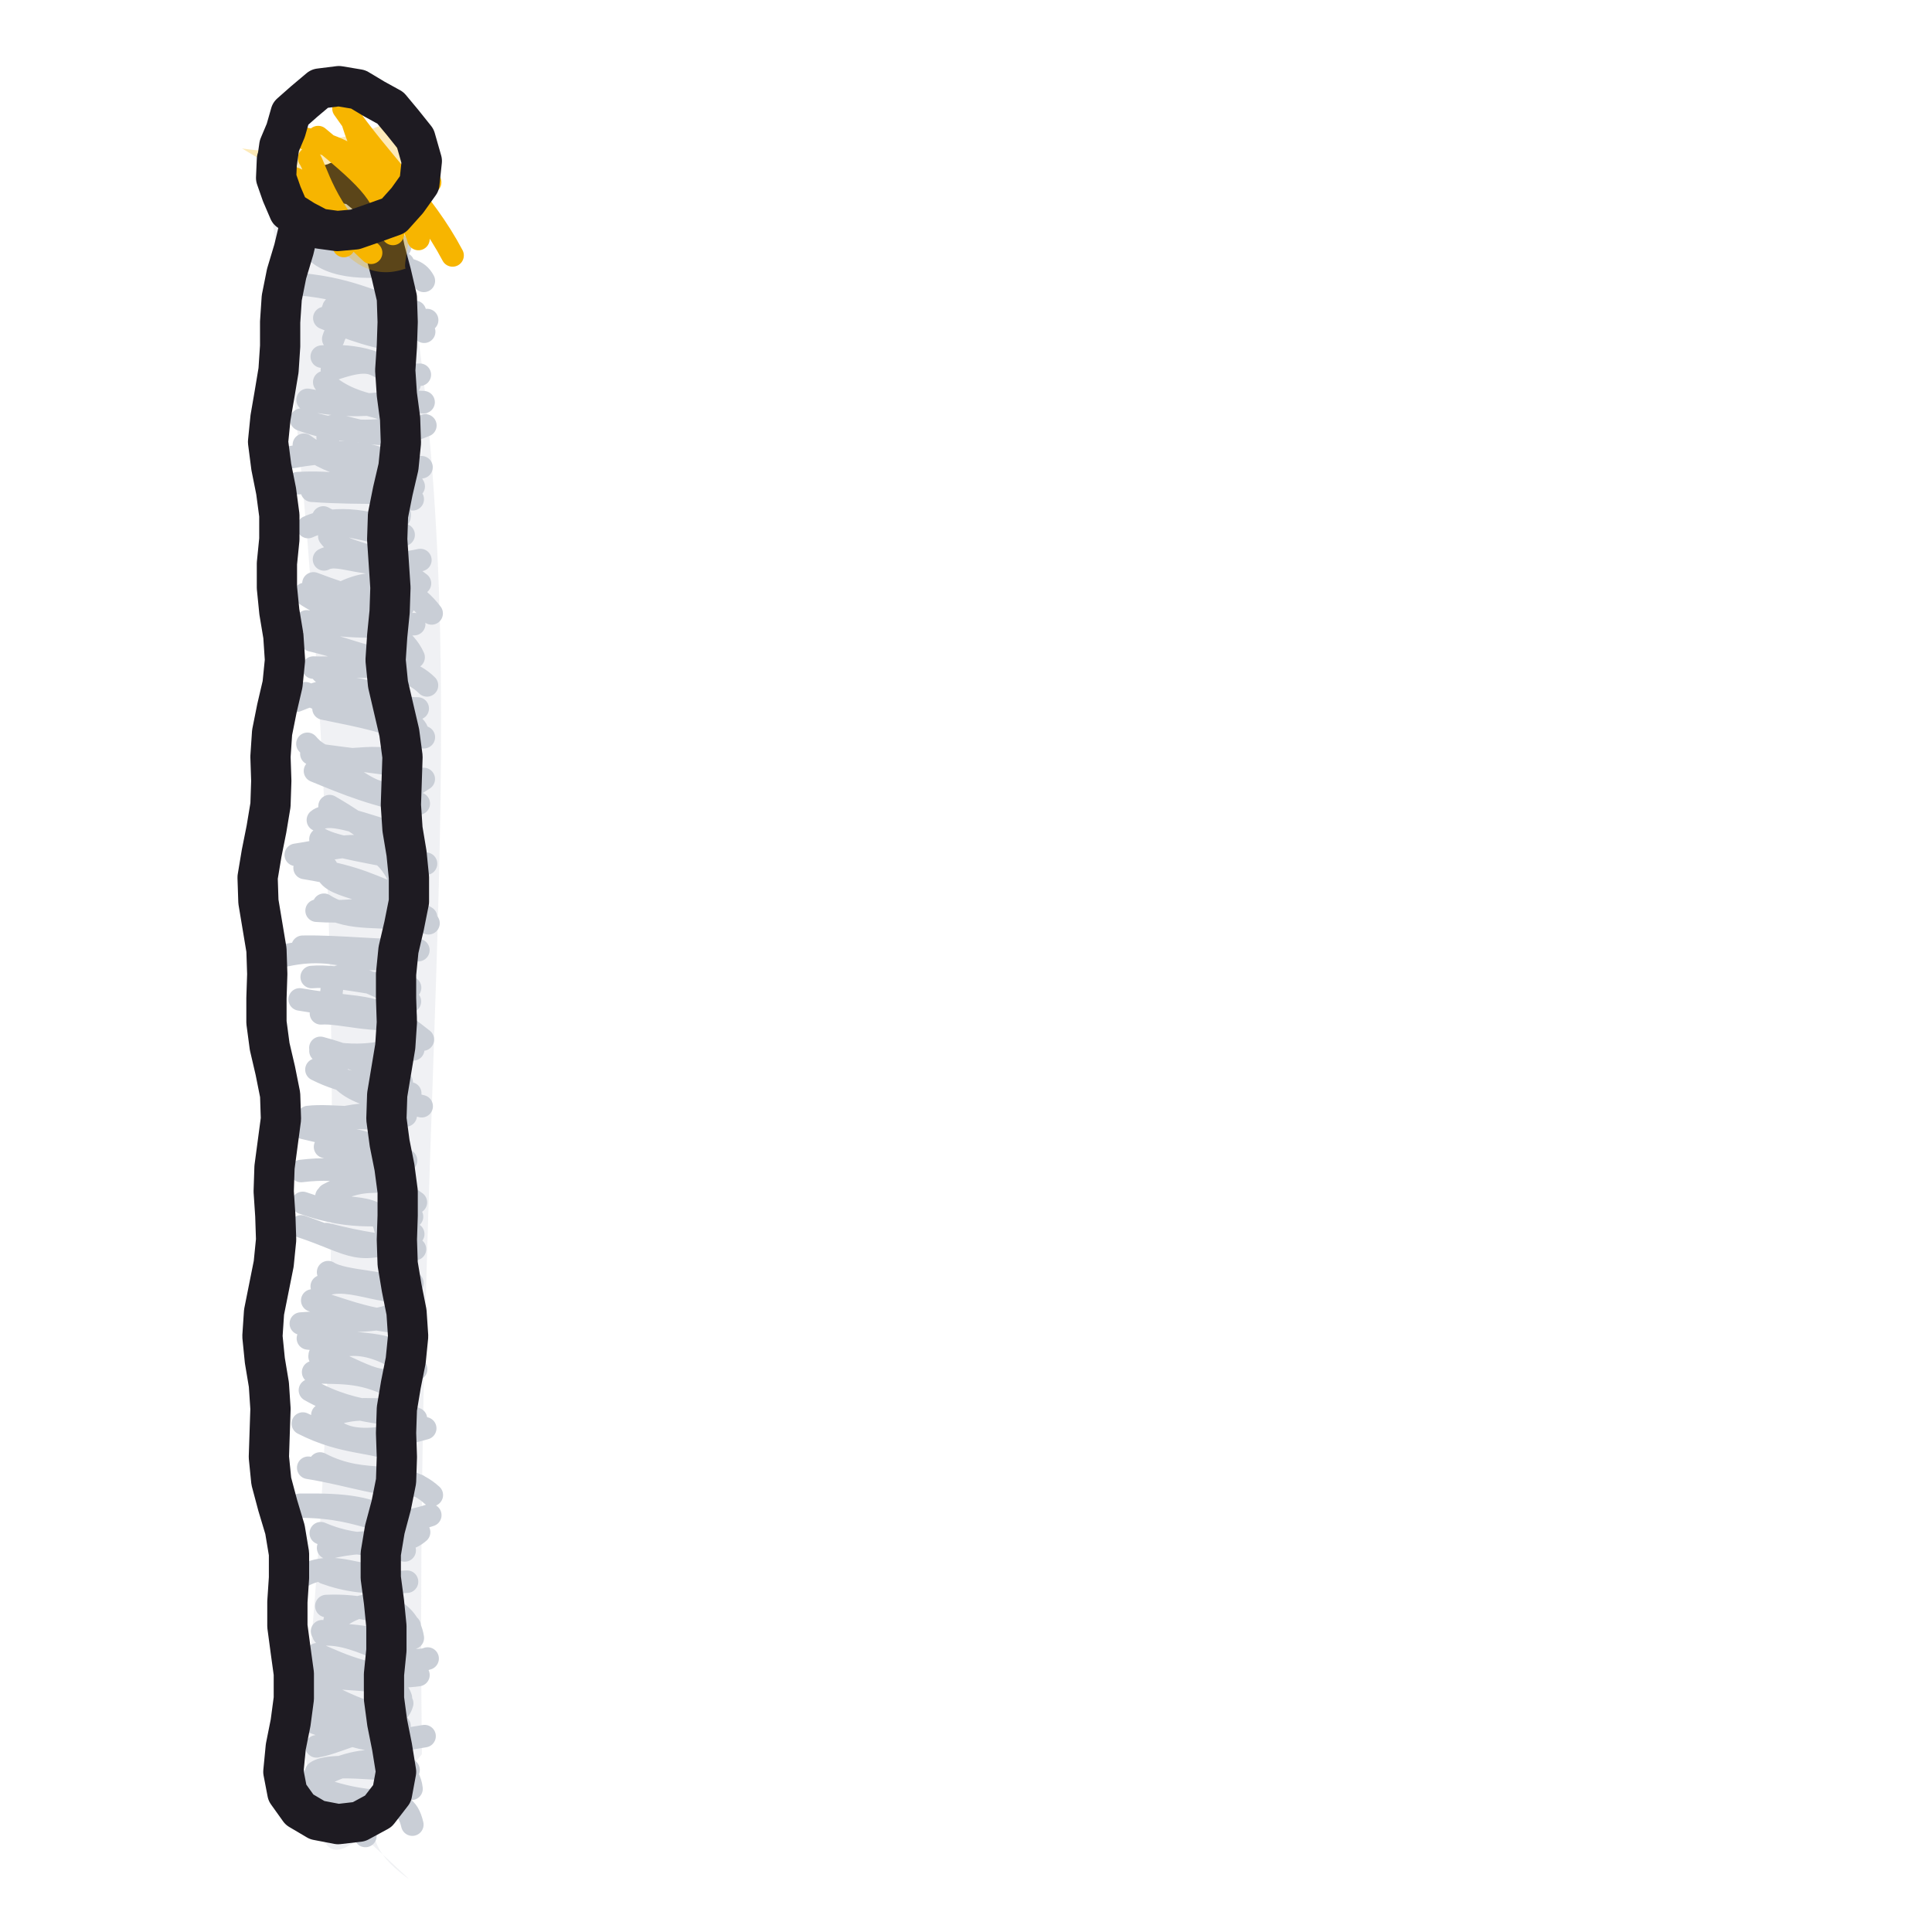
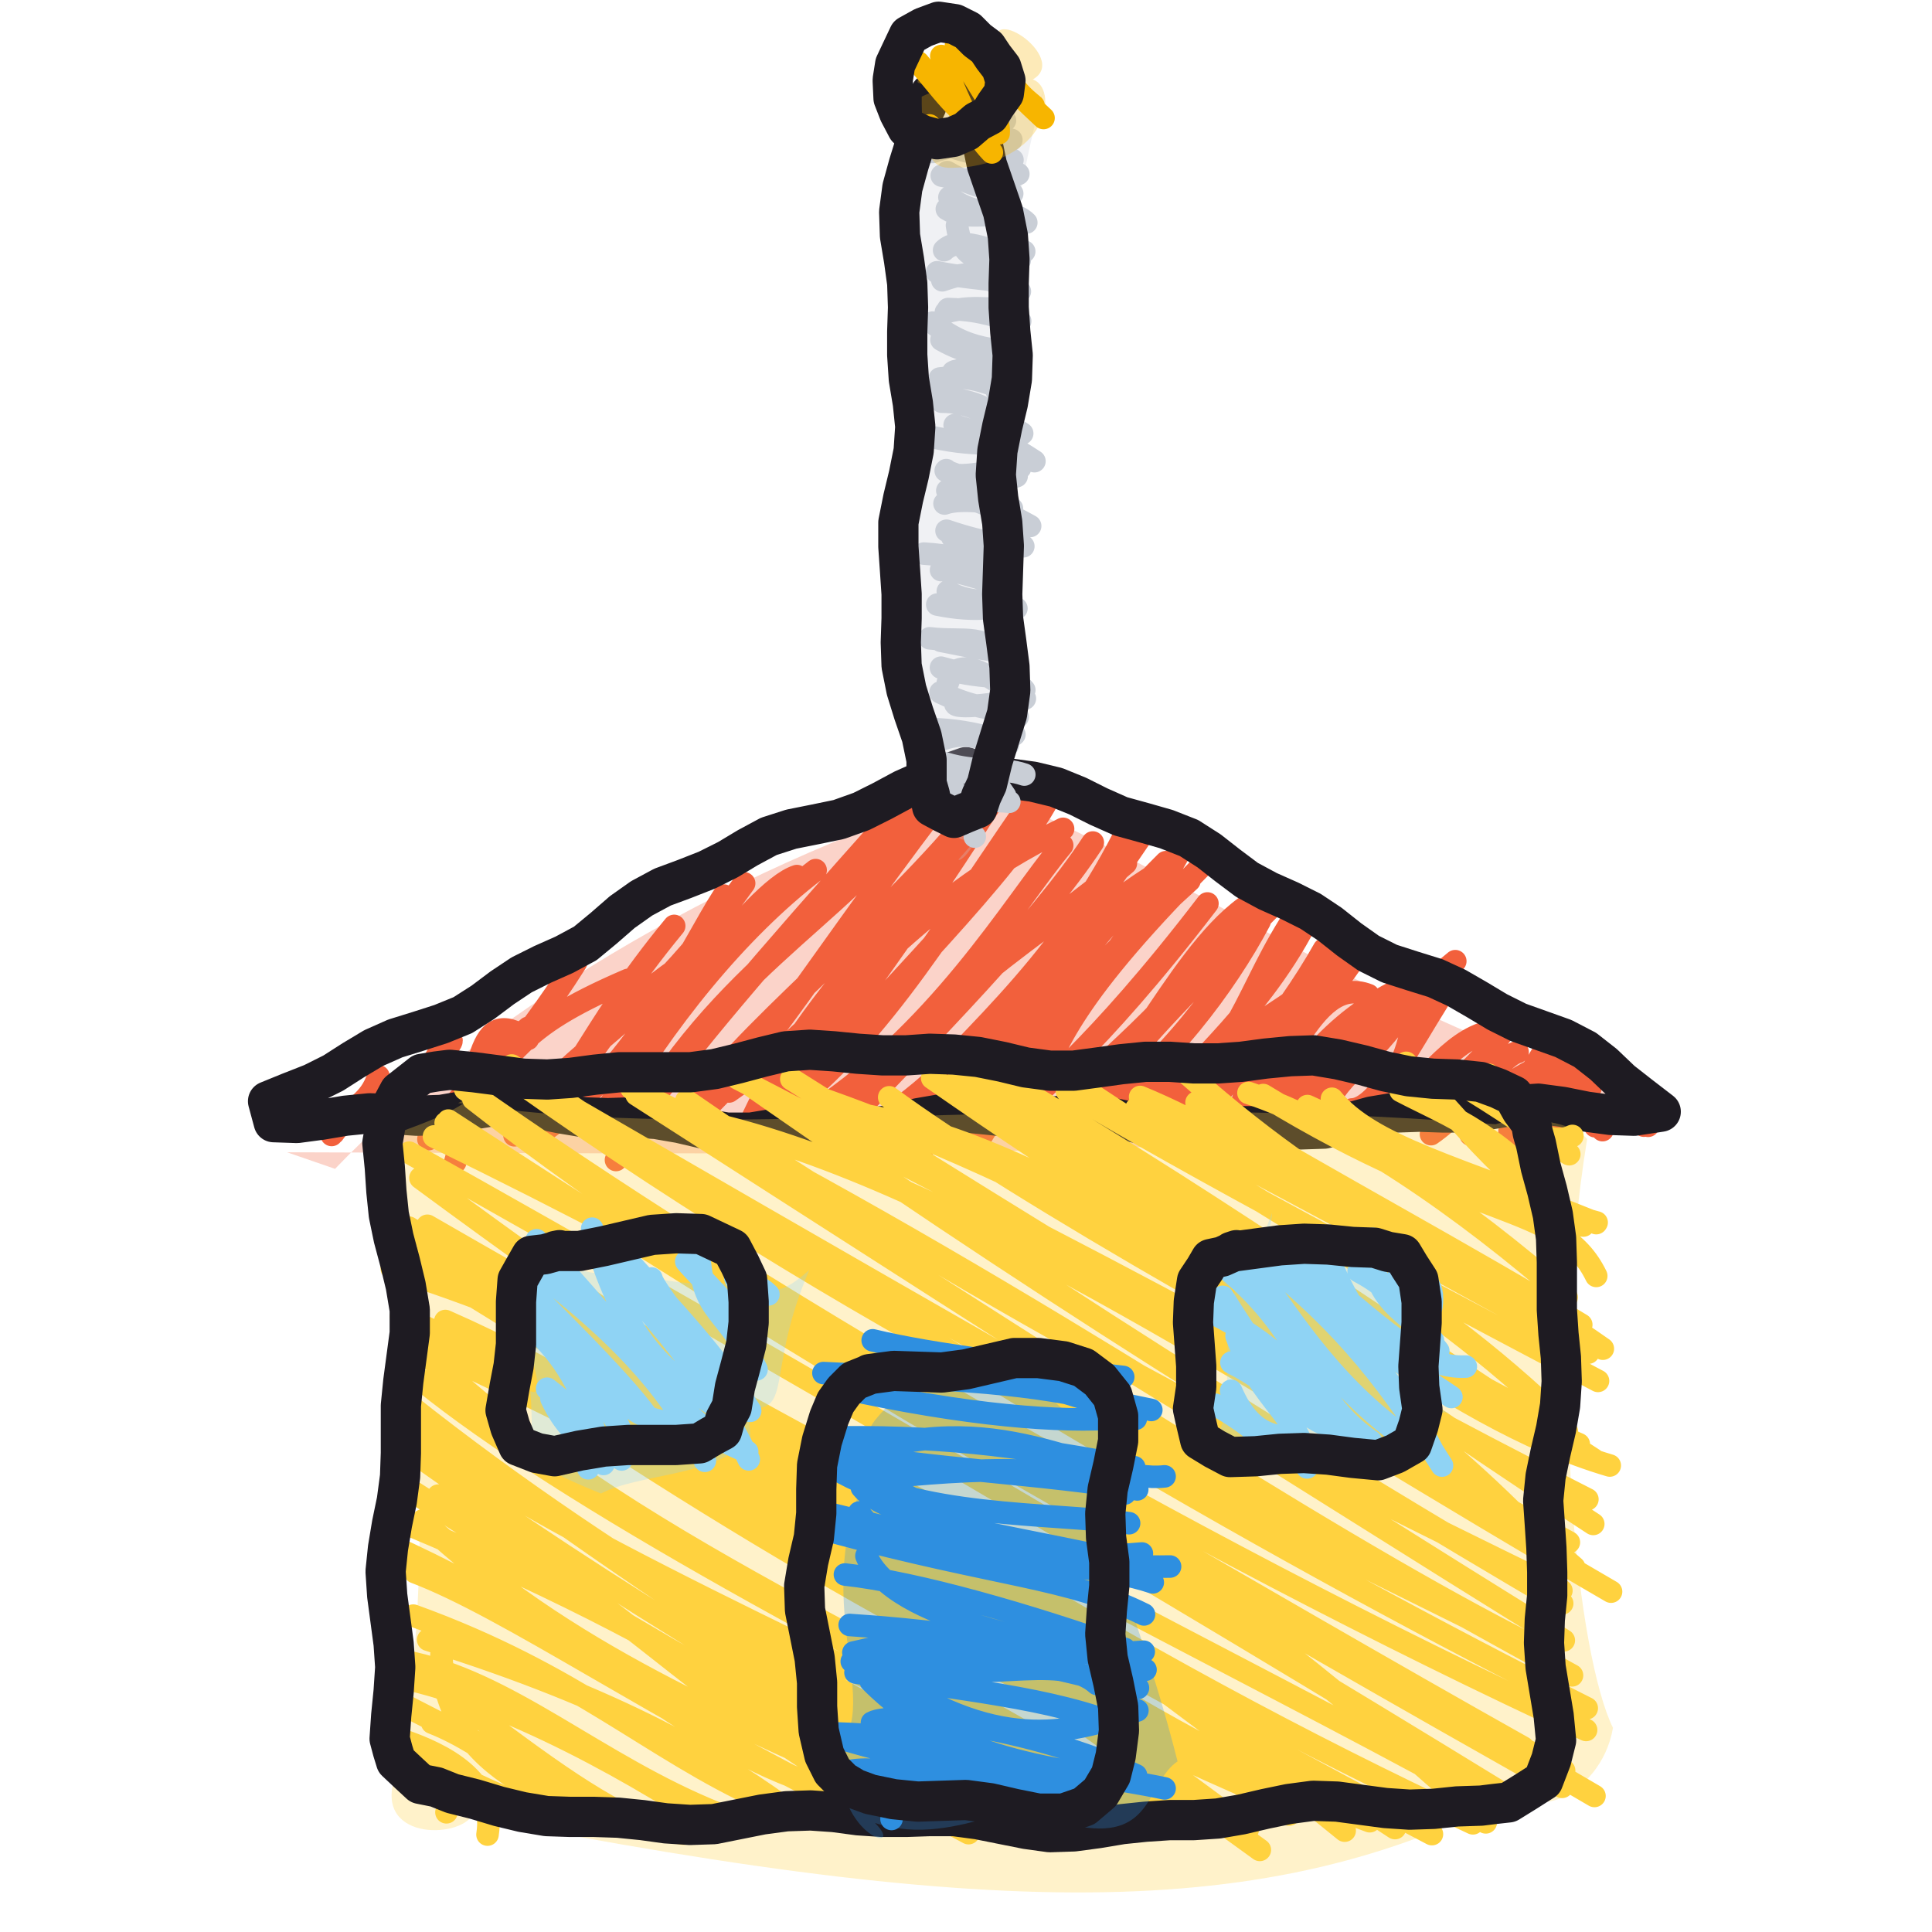
<svg xmlns="http://www.w3.org/2000/svg" viewBox="0 0 240 240" width="240" height="240">
  <g transform="translate(3 2)">
-     <path d="M42 22 C42 22, 42 22, 42 22 C39.44 23.21, 48.13 20.9, 46.78 26.21 C56.93 81.16, 48.35 126.77, 49.41 215.92 C44.6 221.61, 39.58 225.6, 47.85 231.46 C42 226, 42 226, 42 226 C35.39 231.96, 36.99 221.66, 34.42 214.81 C41.72 147.46, 37.43 72.47, 30.84 25.49 C41.33 20.52, 39.85 27.01, 44.89 26.84 C42 22, 42 22, 42 22" fill="#C9CED6" opacity="0.28" />
-     <path d="M42.39 226.07 C42.39 226.07, 42.39 226.07, 42.39 226.07 M42.39 226.07 C42.39 226.07, 42.39 226.07, 42.39 226.07 M48.22 224.66 C47.12 219.98, 43.84 223.63, 34.06 219.09 M46.75 221.61 C42.03 221.73, 39.6 221.32, 35.6 221.97 M48.12 220.21 C47.65 216.01, 41.35 215.44, 35.16 219.67 M47.75 217.86 C43.98 217.9, 38 216.91, 36.28 218.13 M47.32 213.99 C42.94 211.66, 39.68 214.38, 36.31 214.94 M49.74 213.67 C44.08 214.64, 43.4 214.68, 35.16 211.67 M46.62 212.39 C42.98 212.03, 38.14 210.39, 34.75 209.98 M46.96 209.59 C46.31 211.95, 43.34 211.65, 36.1 207.72 M46.8 208.92 C45.85 206.03, 41.55 207.03, 33.21 205.9 M48.98 206.08 C43.57 206.84, 39.35 204.77, 36.4 203.49 M50.12 204.03 C46.92 205.22, 41.97 200.76, 37.19 201.04 M46.2 202.75 C42.63 200.57, 38.05 201.46, 37.01 200.64 M48.28 201.47 C47.75 197.82, 43.05 195.58, 38.57 199.35 M47.89 199.99 C45.68 198.32, 41.59 197.31, 37.54 197.51 M45.16 192.6 C42.54 195.55, 38.73 190.61, 33.53 194.47 M47.56 194.48 C42.62 194.82, 39.88 194.3, 37.38 193.4 M49.06 188.33 C46.84 190.31, 43.45 188.88, 37.76 190.29 M47.27 190.6 C45.61 189.21, 42.14 190.75, 36.85 188.46 M50.45 186.22 C43.82 188.46, 43.24 185.17, 34.2 185.15 M46.97 187.42 C42.71 185.16, 40.08 184.87, 34.27 184.93 M50.64 183.72 C46.77 180.22, 42.66 182.88, 36.76 179.8 M48.93 182.52 C44.16 182.7, 40.88 181.24, 35.29 180.33 M49.82 175.43 C43.39 177.23, 38.85 177.68, 37.05 173.77 M46.39 178.35 C43.28 176.91, 39.8 177.48, 34.62 174.84 M45.97 172.01 C45.07 174.14, 42.52 172.15, 38.2 173.8 M48.67 174.25 C46.91 173.4, 41.31 174.04, 35.5 170.7 M48.69 168.09 C44.18 170.35, 44.47 169.81, 36.72 166.33 M47.03 170.91 C42.21 168.18, 39.69 168.62, 35.9 168.45 M46.41 166.71 C46.17 166.8, 41.21 163.05, 36.7 166.5 M47.81 167.39 C45.48 164.65, 43.73 165.24, 35.25 164.26 M48.23 159.56 C44.72 162.71, 43.75 161.71, 34.37 162.42 M46.4 162.21 C42.25 161.91, 39.17 160.52, 35.79 159.55 M48.23 157.39 C46.49 160.14, 40.42 155.96, 36.97 157.79 M47.65 158.43 C45.58 157.21, 39.62 157.27, 37.76 156.03 M48.33 151.3 C41.24 154.23, 41.22 152.63, 34.4 150.35 M48.55 153.17 C44.52 152.75, 41.93 152.43, 37.53 151.3 M44.84 150.56 C44.2 146.74, 37.69 149.09, 37.55 146.64 M48.18 149.14 C44.38 148.51, 41.28 149.81, 34.6 147.43 M46.1 143.7 C44.24 145.9, 43.2 143.51, 37.77 146.37 M48.66 147.36 C43.71 143.78, 39.54 142.83, 34.4 143.47 M45.31 141.37 C47.97 141.26, 41.07 139.59, 34.71 138.11 M47.44 142.15 C44.53 141.82, 41.53 141.43, 37.38 140.47 M45.48 137.47 C44.45 135.47, 38.73 136.96, 37.57 137.44 M47.4 136.57 C43.29 137.38, 38.17 136.41, 35.29 136.76 M49.38 135.42 C46.6 134.61, 39.89 134.61, 38.44 130.43 M47.96 133.82 C42.88 132.67, 40.1 132.79, 36.31 130.87 M46.9 132.47 C43.94 131.68, 43.11 129.84, 36.8 128.17 M48.33 128.36 C44.68 128.32, 42.81 129.77, 36.81 128.55 M49.53 127.14 C43.41 122.25, 42.86 123.63, 34.23 122.15 M47.4 124.26 C43.81 125.22, 39.36 123.69, 36.87 123.88 M47.92 122.4 C40.93 119.06, 38.11 117.39, 38.16 121.98 M47.94 120.7 C44.59 120.59, 39.1 119.07, 35.72 119.37 M47.1 115.69 C42.83 119.18, 40.13 115.01, 32.54 116.67 M48.97 116.03 C44.54 116.22, 39.23 115.52, 34.59 115.61 M50.23 112.69 C43.05 109.74, 42.75 111.58, 36.33 111.13 M49.39 112.51 C44.39 111.42, 40.74 112.62, 37.24 110.39 M49.93 111.95 C43.16 107.88, 37.35 108.51, 37.55 105.72 M46.86 109.39 C43.14 108.21, 41.96 106.98, 34.84 105.82 M47.03 108.06 C44.27 101.1, 40.21 103.23, 33.74 104.19 M49.92 105.29 C42.36 103.7, 38.78 103.3, 36.81 102.24 M45.55 103.1 C44.94 103.05, 42.65 100.86, 37.94 98.14 M46.99 101.8 C42.37 100.56, 37.99 98.61, 36.49 99.87 M49.64 94.77 C44.87 97.98, 43.41 96.61, 37.76 92.46 M49.02 97.82 C43.56 96.84, 40.15 95.42, 36.13 93.77 M47.1 93.07 C43.05 90.67, 38.52 94.34, 35.19 90.4 M48.06 93.51 C45.32 92.72, 41.08 92.46, 35.68 91.64 M48.96 89.28 C48.5 86.46, 44.87 88.89, 34.96 84.12 M49.65 89.58 C44.98 87.54, 42.4 87.09, 37.19 86.02 M48.89 86.01 C43.89 86.06, 43.25 81.15, 33.85 85.04 M46.83 85.52 C43.98 83.26, 41 85.08, 37 81.52 M50.04 83.14 C46.66 79.73, 40.26 81.12, 35.92 80.93 M47.29 79.54 C43.69 80.58, 41.25 78.83, 35.69 77.55 M48.38 79.65 C46.3 74.99, 39.45 74.99, 34.86 71.78 M48.45 75.53 C45.04 75.63, 43.28 76.3, 35.11 75.19 M50.62 74.2 C46.72 69.06, 40.96 69.88, 37.1 73.34 M47.08 73.3 C42.88 72.78, 40.49 72.2, 35.94 70.47 M49.17 70.47 C43.49 66.1, 39.85 67.24, 37.91 64.6 M49.22 67.57 C42.53 69.05, 39.3 66.4, 37.25 67.49 M44.83 64.99 C45.05 63.73, 39.37 63.64, 37.16 62.28 M47.14 64.44 C43.59 62.75, 38.69 61.89, 35.27 63.47 M46.62 62.2 C47.07 60.32, 42.49 57.57, 33.99 58.02 M48.27 60.02 C46.79 58.8, 42.41 59.45, 35.74 58.96 M48.39 58.42 C46.41 54.61, 41.14 53.3, 33.26 54.78 M49.36 56.04 C42.61 56.92, 38.71 56.14, 34.75 53.25 M49.84 50.85 C42 54.23, 37.2 47.96, 37.74 52.81 M46.32 51.14 C42.11 52.01, 37.61 51.33, 34.42 50.13 M45.64 50.71 C46.39 47.68, 41.6 49.4, 37.28 45.47 M49.62 47.96 C44.4 47.64, 42.28 49.08, 35.21 47.67 M49.15 44.55 C42.7 44.99, 45.32 41.4, 38.23 43.94 M47.87 45.72 C44.74 42.94, 41.36 42, 36.97 42.3 M50.06 37.76 C42.41 39.36, 39.36 36.92, 38.4 40.11 M46.49 40.24 C42.82 39.92, 38.51 38, 37.29 37.51 M49.69 39.21 C45.73 36.43, 37.26 34.22, 38.46 37.07 M48.54 36.73 C43.4 36.03, 41.5 33.98, 34.23 33.3 M49.65 32.89 C48.1 30, 44.66 32.78, 34.89 27.39 M47.08 30.75 C43.81 31.3, 37.93 31.65, 35.76 28.65 M45.27 29.38 C44.23 27.09, 41.01 26.11, 34.56 25.93 M46.71 28.64 C44.61 26.59, 43.19 27.75, 36.62 25.19 M45.74 24.55 C43.38 21.85, 43.37 24.61, 38.06 23.61 M47.19 22.97 C44.7 24.38, 42.21 23.47, 39.66 21.85" fill="none" stroke="#C9CED6" stroke-width="2.8" stroke-linecap="round" stroke-linejoin="round" />
+     <path d="M38.62 143.2 C56.45 124.57, 85.62 106.47, 118.46 96.03 C142.62 104.7, 173.66 128.51, 202.63 133.57 C163.62 142.19, 113.22 141.39, 32.66 141.14" fill="#F2603C" opacity="0.28" />
+     <path d="M33.91 138.11 C33.91 138.11, 33.91 138.11, 33.91 138.11 M33.91 138.11 C33.91 138.11, 33.91 138.11, 33.91 138.11 M38.43 138.77 C41.23 134.8, 42.8 135.16, 44.01 131.69 M38.2 138.99 C40.85 135.57, 43.04 134.36, 44.08 133.41 M45.2 135.46 C46.06 135.36, 53.12 128.12, 53.09 127.28 M44.12 137.47 C45.42 135.2, 49.36 132.78, 51.5 128.79 M53.55 142.37 C56.68 130.95, 56.07 122.68, 62.57 127.07 M50.22 139.51 C55.08 134.7, 59.61 128.14, 62.63 125.67 M53.99 134.56 C62.49 128.86, 59.71 126.29, 75.03 119.72 M55.22 138.51 C56.36 132.7, 61.31 129.05, 68.58 117.52 M64.64 134.93 C69.37 135.96, 67.29 127.12, 82.69 117.29 M60.91 139.03 C68.19 133.94, 69.52 126.63, 80.75 113.02 M64.01 137.21 C64.88 128.95, 74.03 129.27, 89.44 107.73 M64.51 138.55 C76.54 129.97, 82.57 116, 86.91 109.25 M71.23 137.83 C77.29 127.3, 90.52 108.6, 96 106.83 M72.49 136.88 C79.44 124.96, 88.56 113.55, 98.32 106.09 M73.52 142.1 C84.86 118.91, 102.06 111.83, 110.51 99.09 M76.47 136.75 C82.92 127.88, 90.55 118.84, 108.11 99.16 M84.09 134.38 C90.38 125.21, 110.6 109.48, 120.6 95.45 M82.87 137.4 C92.42 128.97, 98.05 117.88, 116.71 93.8 M88.59 141.62 C94.79 123.51, 111.55 110.1, 120.46 96.17 M88.81 139.92 C96.97 131.37, 105.82 120.06, 121.18 96.1 M87.55 133.59 C101.35 124.06, 109.29 110.54, 129.06 100.96 M91.54 138.09 C105.17 128.74, 113.24 114.67, 124.42 98.48 M96.69 137.16 C113.43 126.76, 122.93 110.2, 128.95 103.01 M94.15 136 C107.12 121.05, 122.46 106.37, 127.3 97.09 M102.97 136.54 C111.85 122.07, 126.61 114.11, 136.86 105.24 M100.58 139 C112.31 126.77, 125.92 113.06, 132.75 102.66 M107.04 136.82 C119.07 128.86, 127.08 114.61, 141.22 106.22 M105.94 139.72 C116.62 127.52, 128.09 118.78, 136.66 101.83 M113.94 134.14 C123.14 123.78, 127.24 118.87, 139.55 100.73 M111.75 140.52 C122.68 128.75, 130.09 116.78, 141.84 105.1 M117.92 140.8 C125.93 127.26, 135.76 118.18, 143.83 103.3 M116.21 139.59 C123.53 127.91, 133.74 117.42, 144.76 107.39 M125.77 133.57 C128.23 128.04, 129.71 121.99, 148.04 103.83 M123.67 136.23 C125.49 133.71, 132.68 128.91, 146.99 110.23 M128.85 138.31 C137.18 132.69, 144.14 114.59, 153.42 109.58 M126.92 138.09 C132.11 130.53, 139.6 127.34, 152.19 110.38 M132.83 134.13 C139.74 126.57, 138.64 126.98, 155.23 110.36 M132.69 136.71 C141.7 130.56, 149.32 120.29, 153.48 112.42 M139.31 137.96 C151.53 128.51, 151.37 121.39, 158.4 110.97 M139.09 138.74 C143.39 131.19, 152.77 125.04, 159.27 112.52 M140.34 133.74 C150.98 125.72, 161.21 121.76, 164.25 115.55 M145.13 137.66 C148.82 133.41, 156.45 124.86, 161.47 115.92 M151.29 135.85 C156.3 133.87, 159.76 118.75, 166.99 121.61 M150.57 138.27 C151.46 129.33, 159.45 126.48, 166.03 115.82 M153.49 140.12 C155.08 134.02, 159.77 132.73, 168.58 124.39 M151.97 135.87 C158.35 133.47, 160.11 126.39, 170.17 121.26 M155.9 139.36 C161.13 132.22, 165.7 127.37, 177.78 117.4 M161.78 136 C162.15 132.49, 167.54 129.45, 171.52 123.35 M160.97 138.8 C173.06 132.63, 171.13 128.46, 173.98 119.97 M164.97 135.82 C168.11 135.72, 171.86 128.34, 175.7 122.23 M172.98 136.42 C173 136.05, 175.35 135.53, 182 128.38 M168.26 136.66 C173.07 134.07, 176.24 128.13, 181.13 126.4 M177.28 136.83 C175.35 134.37, 181.61 129.48, 184.23 125.44 M174.76 138.89 C179.73 135.45, 183.11 129.41, 185.52 128.69 M179.69 138.96 C182.65 133.49, 183.85 132.77, 189.04 130.09 M180.47 137.43 C183.63 135.45, 185.45 134.33, 188.47 129.1 M184.52 138.53 C185.33 134.82, 188.4 133.92, 193.69 131.37 M185.17 139.03 C188.27 135.03, 188.85 133.32, 191.24 129.92 M192.23 137.25 C190.42 135.98, 192.87 133.75, 194.09 133.38 M190.38 137.95 C192.48 135.14, 193.27 133.66, 194.56 133.19 M196.07 138.39 C196.36 137.42, 197.99 134.67, 198.08 134.22 M195.16 137.91 C196.5 136.47, 198.37 135.37, 198.81 133.74 M201.73 137.85 C201.38 137.18, 201.97 136.25, 202.37 135.83 M201.21 137.83 C201.78 136.98, 202.03 136.71, 202.65 136.13" fill="none" stroke="#F2603C" stroke-width="2.8" stroke-linecap="round" stroke-linejoin="round" />
  </g>
-   <path d="M41.9 22.6L44.1 23.0L45.7 24.3L46.7 26.0L47.2 28.1L47.8 31.0L48.6 34.0L49.3 37.0L49.4 40.0L49.3 43.0L49.1 46.0L49.3 49.0L49.7 52.0L49.8 55.0L49.5 58.0L48.8 61.0L48.2 64.0L48.1 67.0L48.3 70.0L48.5 73.0L48.4 76.0L48.1 79.0L47.9 82.0L48.2 85.0L48.9 88.0L49.6 91.0L50.0 94.0L49.9 97.0L49.8 100.0L50.0 103.0L50.5 106.0L50.8 109.0L50.8 112.0L50.2 115.0L49.5 118.0L49.2 121.0L49.2 124.0L49.3 127.0L49.1 130.0L48.6 133.0L48.1 136.0L48.0 139.0L48.4 142.0L49.0 145.0L49.4 148.0L49.4 151.0L49.3 154.0L49.4 157.0L49.9 160.0L50.5 163.0L50.7 166.0L50.4 169.0L49.8 172.0L49.3 175.0L49.2 178.0L49.3 181.0L49.2 184.0L48.6 187.0L47.8 190.0L47.3 193.0L47.3 196.0L47.7 199.0L48.0 202.0L48.0 205.0L47.7 208.0L47.7 211.0L48.1 214.0L48.7 217.0L49.2 220.1L48.7 222.8L47.0 225.0L44.6 226.3L42.0 226.6L39.4 226.1L37.2 224.8L35.7 222.7L35.2 220.1L35.5 217.0L36.1 214.0L36.5 211.0L36.5 207.9L36.1 205.0L35.7 202.0L35.7 199.0L35.9 196.0L35.9 193.0L35.4 190.0L34.5 187.0L33.7 184.0L33.4 181.0L33.5 178.0L33.6 175.0L33.4 172.0L32.9 169.0L32.6 166.0L32.8 163.0L33.4 160.0L34.0 157.0L34.3 154.0L34.2 151.0L34.0 148.0L34.1 145.0L34.5 142.0L34.9 139.0L34.8 136.0L34.2 133.0L33.5 130.0L33.1 127.0L33.1 124.0L33.2 121.0L33.1 118.0L32.6 115.0L32.1 112.0L32.0 109.0L32.5 106.0L33.1 103.0L33.6 100.0L33.7 97.0L33.6 94.0L33.8 91.0L34.4 88.0L35.1 85.0L35.4 82.0L35.2 79.0L34.7 76.0L34.4 73.0L34.4 70.0L34.7 67.0L34.7 64.0L34.3 61.0L33.7 58.0L33.3 54.9L33.6 51.9L34.1 49.0L34.6 46.0L34.8 43.0L34.8 40.0L35.0 37.0L35.6 34.0L36.5 31.0L37.2 28.1L37.7 26.2L38.5 24.5L40.0 23.2L42.1 22.6Z" fill="none" stroke="#1E1B22" stroke-width="5" stroke-linecap="round" stroke-linejoin="round" />
+   <path d="M33.3 136.8L36.0 135.7L38.8 134.6L41.4 133.3L43.9 131.7L46.4 130.2L49.1 129.0L52.0 128.1L54.8 127.2L57.5 126.1L60.0 124.5L62.4 122.7L64.8 121.1L67.4 119.8L70.1 118.6L72.7 117.2L75.0 115.3L77.3 113.3L79.7 111.6L82.3 110.2L85.0 109.2L87.8 108.1L90.4 106.8L92.9 105.3L95.5 103.9L98.3 103.0L101.3 102.4L104.2 101.8L107.0 100.8L109.6 99.5L112.2 98.1L114.9 96.9L117.7 96.1L120.0 95.3L122.3 96.1L125.3 96.7L128.3 97.1L131.2 97.8L133.9 98.9L136.5 100.2L139.2 101.4L142.1 102.2L144.9 103.0L147.7 104.1L150.2 105.7L152.5 107.5L154.9 109.3L157.5 110.7L160.2 111.9L162.8 113.2L165.2 114.8L167.6 116.7L170.0 118.4L172.6 119.7L175.4 120.6L178.3 121.5L180.9 122.7L183.5 124.2L186.0 125.7L188.6 127.0L191.4 128.0L194.2 129.0L196.9 130.4L199.2 132.2L201.4 134.3L203.7 136.1L206.3 138.1L203.0 138.6L200.1 138.5L197.1 138.1L194.1 137.5L191.1 137.1L188.2 137.3L185.2 137.8L182.3 138.2L179.3 138.2L176.3 138.1L173.4 138.2L170.4 138.7L167.5 139.5L164.5 140.2L161.5 140.3L158.6 140.1L155.6 139.9L152.6 139.9L149.7 140.2L146.7 140.4L143.7 140.1L140.8 139.4L137.8 138.8L134.8 138.5L131.9 138.6L128.9 138.9L125.9 138.8L123.0 138.5L120.0 138.2L117.0 138.4L114.1 138.9L111.1 139.7L108.1 140.1L105.2 140.1L102.2 139.9L99.2 139.9L96.3 140.2L93.3 140.7L90.3 140.7L87.4 140.2L84.4 139.5L81.5 139.0L78.5 138.8L75.5 138.9L72.6 138.8L69.6 138.3L66.6 137.7L63.7 137.4L60.7 137.5L57.7 138.0L54.8 138.5L51.8 138.6L48.8 138.4L45.9 138.3L42.9 138.6L39.9 139.1L36.9 139.5L34.0 139.4Z" fill="none" stroke="#1E1B22" stroke-width="5" stroke-linecap="round" stroke-linejoin="round" />
  <g transform="translate(3 2)">
-     <path d="M33 20 C35.93 21.99, 39.12 34.31, 47.39 31.36 C47.05 30.96, 48.04 27.98, 48.36 21.45 C45.12 8.72, 47.11 14.56, 37.82 15.23 C34.94 12.62, 36.66 17.95, 27.07 16.44 C33 20, 33 20, 33 20" fill="#F7B500" opacity="0.28" />
-     <path d="M35.83 26.66 C35.83 26.66, 35.83 26.66, 35.83 26.66 M35.83 26.66 C35.83 26.66, 35.83 26.66, 35.83 26.66 M39.71 28.56 C38.06 22.78, 34.5 19.89, 32.36 19.91 M43.1 29.4 C37.31 24.26, 36.26 18.83, 35.41 17.66 M47.59 23.33 C45.39 22.07, 43.19 17.08, 35.06 15.26 M45.81 27.06 C44.75 22.18, 43.41 20.72, 36.52 15.03 M53.22 29.73 C49.58 22.84, 44.5 18.49, 39.67 11.48 M48.98 27.69 C48.11 24.18, 42.98 20.81, 40.69 12.73 M48.75 23.03 C50.78 20.25, 46.51 12.66, 43.79 11.41 M50.43 20.64 C49.64 17.68, 48.4 15.57, 46.4 12.19" fill="none" stroke="#F7B500" stroke-width="2.8" stroke-linecap="round" stroke-linejoin="round" />
+     <path d="M53.92 135.02 C86.98 140.31, 126.69 133.18, 182.77 137.66 C187.15 136.41, 192.46 137.54, 194.16 139.49 C189.17 170.21, 193.06 203.89, 197.37 212.64 C195.82 221.66, 185.37 224.33, 188.2 219.32 C157.37 236.45, 124.7 237.24, 55.57 223.66 C53.39 226.61, 42.29 226.39, 46.65 217.32 C50.21 198.65, 50.11 169.27, 45.56 140.03 C42.64 138.72, 53.86 137.93, 58.6 131.45 C56 134, 56 134, 56 134" fill="#FFD23F" opacity="0.28" />
+     <path d="M52.46 223.13 C52.46 223.13, 52.46 223.13, 52.46 223.13 M52.46 223.13 C52.46 223.13, 52.46 223.13, 52.46 223.13 M57.56 225.9 C58.65 219.03, 51.82 215.87, 47.19 214.24 M60.47 221.61 C56.45 219.92, 51.43 217.6, 48.6 215.35 M66.58 220.05 C64.26 221.49, 58.06 214.87, 50.68 212 M69.92 222.59 C61.9 217.05, 52.58 212.64, 45.76 209.06 M81.88 225.78 C64.04 222.87, 52.05 216.54, 51.84 203.52 M77.79 225 C70.41 221.7, 64.6 217.53, 49.36 205.83 M86.16 225.07 C78.23 219.59, 59.4 208.47, 45.11 206.08 M86.2 223.31 C71.08 217.27, 60.15 206.75, 47.04 204.32 M96.01 223.72 C86.89 216.85, 73.89 209.11, 50.19 201.7 M91.62 221.49 C77.78 215.2, 68.68 206.05, 48.34 198.7 M102.72 220.92 C83.06 216.43, 74.14 202.88, 45.28 189.87 M102.58 222.36 C78.5 210.51, 60.07 197.66, 48.54 193.3 M109.88 223.46 C88.52 213.87, 74.33 196.54, 51.44 183.79 M111.36 222.42 C87.34 211.59, 67.36 203.61, 49.49 186.88 M117.32 225.72 C101.15 217.26, 88.99 204.59, 47.15 187.15 M120.04 223.06 C98.93 213.87, 81.65 204.75, 47.48 182.79 M129.09 223.38 C107.46 214.17, 90.94 204.84, 50.81 175.65 M125.72 224.93 C98.5 211.39, 73.86 196.51, 47.41 177.77 M137.38 222.23 C97.82 202.74, 66.57 189.13, 46.77 174.85 M132.1 224.67 C102.69 208.98, 74.63 193.81, 47.66 172.42 M140.11 223.02 C111.1 203.23, 74.76 190.65, 48.59 164.95 M144.37 223.78 C102.96 203.19, 67.12 183.78, 49.48 169.53 M153.63 220.72 C118.97 205.66, 88.92 188.57, 52.06 163.11 M151.99 225.29 C122.48 203.13, 99.32 188.51, 49.64 165.14 M153.5 227.8 C116.58 201.07, 80.12 174.27, 52.32 162.1 M157.15 223.4 C120 200.23, 84.33 178.17, 46.84 161.53 M164.04 225.41 C127.73 195.77, 84.41 167.66, 45.67 155.58 M167.16 224.24 C141.7 214.89, 120.87 199.49, 49.6 153.97 M170.29 225.09 C144.01 207.68, 111 193.66, 50.23 155.52 M174.88 225.84 C145.02 210.2, 119.88 195.99, 47.78 150.5 M178.7 220.01 C151.41 205.05, 112.59 186.3, 50.09 150.27 M179.97 224.5 C137.37 204.64, 96.31 179.06, 49.23 144.33 M181.57 224.38 C155.51 200.56, 119.11 172.36, 50.91 139.17 M183.3 220.58 C141.1 194.69, 94.85 167.53, 47.83 141.19 M186.21 215.08 C152.35 196.06, 113.29 172.71, 54.65 139.68 M191.05 219.97 C151.72 197.74, 112.57 175.2, 52.36 137.51 M195.07 221.1 C140.36 188.99, 89.84 161.17, 55.8 134.53 M191.3 217.95 C158.26 199.99, 124.73 184.35, 52.69 137.2 M194.11 210.2 C157.75 191.91, 112.08 165.92, 60.57 130.36 M194.03 212.9 C142.61 189.13, 89.44 157.77, 54.79 133.32 M189.37 203.97 C147.7 182.95, 108.35 165.62, 60.48 131.7 M192.28 206.12 C144.19 179.63, 98.6 153.26, 62.67 132.45 M189.36 203.47 C165.81 191.9, 132.41 170.13, 76.07 133.98 M191.26 201.77 C155.03 179.49, 117.62 154.43, 75.44 133.2 M191.06 197.18 C158.69 178.14, 124.74 157.2, 85.82 129.71 M190.96 195.59 C153.48 177.43, 115.32 157.65, 82.26 134.73 M197.13 195.72 C155.61 171.62, 115.56 144.31, 84.73 137.42 M192.55 192.7 C170.35 173.05, 146.43 161.95, 88.63 131.96 M188.88 189.9 C160.37 159.51, 117.74 140.9, 97.97 134.11 M191.89 189.59 C160.63 172.73, 127.51 152.4, 95.3 132.04 M194.92 187.31 C160.94 165.19, 129.22 140.06, 102.4 136.2 M194.19 184.25 C161.06 167.5, 122.99 145.75, 107.46 134.31 M196.97 180.05 C175.92 173.83, 158.21 156.43, 116.14 131.49 M193.12 177.4 C169.35 167.1, 149.54 157.47, 112.8 131.92 M194.99 179.31 C167.29 161.39, 144.18 144.91, 120.12 131.26 M191.64 175.82 C171.06 165.25, 151.38 153.6, 119.52 134.93 M189.81 173.48 C170.89 155.62, 152.44 147.59, 128.42 131.13 M195.51 169.54 C169.93 156.04, 144.87 142.78, 129.54 133.55 M194.18 164.73 C171.48 153.65, 153 140.16, 138.63 134.27 M194.31 166.03 C179.62 157.79, 167.72 151.34, 138.16 135.7 M196.11 165.54 C178.9 153.4, 165.43 149.99, 144.58 131.48 M193.43 162.56 C178.7 153.64, 163.89 145.77, 145.64 134.96 M195.29 156.5 C190.83 147.33, 179.93 149.97, 153.92 134.03 M191.61 159.16 C178.8 147.99, 164.06 137.75, 152.09 133.77 M195.29 149.94 C177.85 142.89, 167.33 140.46, 162.46 134.49 M193.69 150.24 C185.51 149.65, 182.15 145.67, 159.41 135.4 M195.34 149.86 C186.24 147.53, 181.36 140.41, 171.68 130.03 M191.65 149.12 C183.94 138.98, 177.04 136.69, 170.99 133.52 M192.33 139.11 C188.18 141.19, 182.25 134.37, 181.92 131.5 M191.94 141.38 C189.23 139.82, 186.06 137.29, 179.15 133.06" fill="none" stroke="#FFD23F" stroke-width="2.8" stroke-linecap="round" stroke-linejoin="round" />
  </g>
-   <path d="M34.4 19.8L34.3 22.1L35.0 24.1L35.9 26.2L37.8 27.4L39.7 28.4L41.9 28.7L44.1 28.5L46.4 27.7L48.9 26.8L50.6 24.9L52.1 22.8L52.4 20.0L51.6 17.2L50.0 15.2L48.5 13.4L46.5 12.3L44.5 11.1L42.1 10.7L39.7 11.0L37.8 12.6L36.1 14.1L35.5 16.2L34.7 18.1L34.4 20.2Z" fill="none" stroke="#1E1B22" stroke-width="5" stroke-linecap="round" stroke-linejoin="round" />
+   <path d="M55.9 132.9L58.9 133.2L62.0 133.6L65.0 134.0L68.0 134.1L70.9 133.9L73.9 133.5L76.9 133.2L79.8 133.2L82.8 133.2L85.8 133.2L88.8 132.8L91.7 132.1L94.7 131.3L97.6 130.6L100.6 130.4L103.6 130.6L106.6 130.9L109.6 131.1L112.6 131.1L115.5 130.9L118.5 131.0L121.5 131.3L124.5 131.9L127.4 132.6L130.4 133.0L133.4 133.0L136.4 132.6L139.3 132.2L142.3 131.9L145.3 131.9L148.3 132.1L151.3 132.1L154.2 131.9L157.2 131.5L160.3 131.2L163.2 131.1L166.2 131.6L169.2 132.3L172.1 133.1L175.0 133.7L178.0 134.0L181.0 134.1L183.9 134.4L186.1 135.2L188.0 136.1L189.0 137.9L190.2 139.5L190.4 140.7L190.8 142.1L191.4 145.0L192.2 147.9L192.9 150.9L193.3 153.8L193.4 156.8L193.4 159.7L193.4 162.7L193.6 165.7L193.9 168.6L194.0 171.6L193.8 174.6L193.3 177.5L192.6 180.5L192.0 183.4L191.7 186.4L191.9 189.3L192.1 192.3L192.2 195.3L192.2 198.2L191.9 201.2L191.8 204.1L192.0 207.1L192.5 210.1L193.0 213.1L193.3 216.2L192.7 218.6L191.7 221.2L189.5 222.6L187.4 223.9L185.6 224.1L184.0 224.3L181.0 224.4L178.1 224.7L175.1 224.8L172.1 224.6L169.1 224.2L166.1 223.8L163.1 223.7L160.1 224.1L157.2 224.7L154.2 225.4L151.3 225.9L148.3 226.1L145.3 226.1L142.3 226.3L139.4 226.6L136.4 227.1L133.4 227.5L130.4 227.6L127.5 227.2L124.5 226.6L121.5 226.0L118.5 225.6L115.5 225.6L112.6 225.7L109.6 225.7L106.6 225.5L103.6 225.1L100.7 224.9L97.7 225.0L94.7 225.4L91.7 226.0L88.7 226.6L85.7 226.7L82.7 226.5L79.8 226.1L76.8 225.8L73.8 225.7L70.8 225.7L67.9 225.6L64.9 225.1L62.0 224.4L59.0 223.5L56.2 222.8L54.2 222.0L52.2 221.6L50.8 220.3L49.2 218.8L48.8 217.5L48.4 216.0L48.6 213.1L48.9 210.1L49.1 207.1L48.9 204.2L48.5 201.2L48.1 198.2L47.9 195.2L48.2 192.3L48.7 189.3L49.3 186.4L49.7 183.4L49.8 180.5L49.8 177.5L49.8 174.6L50.1 171.6L50.5 168.6L50.9 165.6L50.9 162.7L50.4 159.7L49.7 156.8L48.9 153.8L48.3 150.9L48.0 148.0L47.8 145.0L47.5 142.0L47.8 140.3L48.0 138.6L48.8 137.1L49.6 135.6L51.0 134.5L52.4 133.4L54.2 133.1L55.8 132.9Z" fill="none" stroke="#1E1B22" stroke-width="5" stroke-linecap="round" stroke-linejoin="round" />
+   <g transform="translate(3 2)">
+     <path d="M64.14 158.86 C67.46 149.91, 74.28 158.17, 85.62 157.38 C93.09 157.6, 92.78 159.95, 97.53 155.77 C92.1 168.47, 95.59 173.51, 89.87 172.89 C91.03 181.96, 89.39 181.05, 89.54 177.19 C85.43 181.42, 76.3 181.08, 71.66 183.53 C61.14 179.26, 63.6 179.37, 62.88 170.82 C65.98 172.04, 59.66 161.39, 64.23 157.86 C59.94 150.67, 69.63 156.84, 71.31 156.06 C69 154, 69 154, 69 154" fill="#8FD3F4" opacity="0.28" />
+     <path d="M65.56 178.65 C65.56 178.65, 65.56 178.65, 65.56 178.65 M65.56 178.65 C65.56 178.65, 65.56 178.65, 65.56 178.65 M70.07 180.4 C70.34 176.32, 70.33 174.59, 64.96 170.51 M70.71 177.38 C69.1 177.02, 66.95 174.83, 65.5 171.73 M71.97 179.86 C71.15 179.47, 71.18 169.36, 62.27 162.21 M74.22 179.3 C75.17 175.3, 72.99 173.12, 64.69 163.56 M81.99 174.56 C72.24 175.9, 70.9 163.16, 61.33 158.38 M79.67 178.3 C78.91 174.67, 73.25 168.74, 62.92 158.43 M89.82 178.34 C81.49 174.97, 81.69 171.86, 63.66 152.07 M84.56 179.47 C82.11 173.66, 76.75 165.96, 65.28 157.13 M88.03 174.21 C81.5 169.33, 75.19 167.25, 70.56 150.63 M90.01 179.29 C84.49 167.94, 78.63 162.29, 71.15 153.43 M88.77 173.04 C85.16 166.67, 78.11 158.12, 77.93 156.82 M90.19 173.26 C86.95 168.09, 84.65 165.12, 75.15 154.77 M90.98 168.11 C86.59 159.46, 83.86 161.58, 83.78 151.6 M90.15 165.02 C89.07 161.26, 83.86 156.68, 82.25 154.7 M92.45 158.8 C90.26 156.64, 87.67 157.55, 88.48 156.26 M91.44 159.14 C90.1 157.99, 89.35 156.86, 88.2 155.62" fill="none" stroke="#8FD3F4" stroke-width="2.8" stroke-linecap="round" stroke-linejoin="round" />
+   </g>
+   <path d="M69.0 155.4L72.0 155.4L75.0 154.8L78.0 154.1L81.0 153.4L84.0 153.2L87.1 153.3L89.0 154.2L90.9 155.1L91.9 157.0L92.8 158.9L93.0 161.7L93.0 164.3L92.7 167.0L92.0 169.7L91.3 172.3L90.9 174.8L90.1 176.3L89.7 177.7L88.4 178.4L86.9 179.3L84.0 179.5L81.0 179.5L78.0 179.5L75.0 179.7L72.0 180.2L68.9 180.9L66.7 180.5L64.4 179.6L63.4 177.3L62.8 175.2L63.3 172.3L63.8 169.7L64.1 167.0L64.1 164.3L64.1 161.7L64.3 159.0L65.2 157.4L66.0 156.0L67.7 155.8L69.5 155.3Z" fill="none" stroke="#1E1B22" stroke-width="5" stroke-linecap="round" stroke-linejoin="round" />
+   <g transform="translate(3 2)">
+     <path d="M155.95 152 C162.3 153.55, 169.67 154.91, 169.35 157.47 C169.7 158.8, 177.11 151.7, 172.9 155.06 C178.59 162.99, 172.86 172.96, 177.05 173.47 C170.25 172.91, 176.07 181.77, 171.88 179.05 C162.15 179.49, 154.41 178.08, 147.9 176.57 C150.24 175.9, 152.9 175.01, 147.11 177.33 C151.14 174.19, 148.17 167.62, 150.4 158.29 C145.25 155.97, 154.74 155.76, 155.02 148.67 C153 154, 153 154, 153 154" fill="#8FD3F4" opacity="0.28" />
+     <path d="M149.57 178.66 C149.57 178.66, 149.57 178.66, 149.57 178.66 M149.57 178.66 C149.57 178.66, 149.57 178.66, 149.57 178.66 M155.51 176.34 C152.93 175.79, 151.19 173.74, 149.93 170.77 M154.9 177.38 C154.17 177.04, 152.42 174.98, 147.96 172.5 M162.2 175.04 C159.89 174.91, 155.38 169.93, 149.97 167.26 M159.37 180.29 C159 174.24, 153.63 172.24, 150.61 163.96 M162.43 178.08 C163.95 175.44, 159.08 166.93, 148.02 161.3 M166.7 176.73 C160.23 173.98, 156.72 171.74, 148.89 159.1 M167.3 177.05 C158.97 171.47, 159.36 162.55, 147.02 153.82 M171.13 176.29 C161.6 169.35, 156.46 160.29, 153.12 156.1 M176.13 180.06 C168.43 167.78, 162.64 161.27, 152.08 152.92 M174.87 178.04 C172.41 173.15, 166.95 165.77, 155.11 151.94 M179.09 167.76 C173.67 167.99, 169.62 164.03, 156.76 152.98 M177.3 171.54 C171.29 167.41, 166.85 165.52, 162.34 155.04 M175.01 164.54 C172.34 161.09, 167.01 159.94, 167.49 151.89 M175.67 165.82 C170.72 159.56, 169.58 157.96, 165.78 155.93 M174.81 160.32 C175.24 157.26, 173.85 156.49, 170.75 156.39 M174.86 158.93 C173.75 157.69, 171.82 156.34, 171.51 154.98" fill="none" stroke="#8FD3F4" stroke-width="2.8" stroke-linecap="round" stroke-linejoin="round" />
+   </g>
+   <path d="M153.0 155.5L156.0 155.1L159.0 154.7L162.0 154.5L165.0 154.6L168.0 154.9L170.8 155.0L172.4 155.5L174.2 155.8L175.1 157.3L176.2 159.0L176.6 161.7L176.6 164.3L176.4 167.0L176.2 169.7L176.3 172.3L176.7 175.1L176.2 177.1L175.4 179.4L173.3 180.6L171.2 181.4L168.0 181.1L165.0 180.7L162.0 180.5L159.0 180.6L156.0 180.9L152.8 181.0L150.9 180.0L149.1 178.9L148.6 176.8L148.2 175.0L148.6 172.3L148.6 169.7L148.4 167.0L148.2 164.3L148.3 161.7L148.7 159.1L149.7 157.6L150.4 156.4L151.8 156.1L153.6 155.3Z" fill="none" stroke="#1E1B22" stroke-width="5" stroke-linecap="round" stroke-linejoin="round" />
+   <g transform="translate(3 2)">
+     <path d="M107.96 172.15 C115.48 170.98, 121.39 164.81, 129.87 173.95 C135.85 176, 139.43 171.89, 138.28 171.34 C131.43 191.28, 136.75 191.03, 143.28 216.8 C139.47 219.41, 140.3 226.49, 131.22 224.92 C124.95 218.75, 116.78 228, 105.7 224.46 C109.79 228.55, 100.21 226.19, 101.34 214.83 C106.93 208.4, 95.41 194.01, 107.73 175.65 C100.55 177.72, 110.3 170.67, 109.73 169.29 C108 170, 108 170, 108 170" fill="#2E8FE0" opacity="0.28" />
+     <path d="M107.75 223.96 C107.75 223.96, 107.75 223.96, 107.75 223.96 M107.75 223.96 C107.75 223.96, 107.75 223.96, 107.75 223.96 M124.8 219.7 C121.99 222.96, 113.75 223.14, 107.24 217.96 M130.29 221.41 C117.4 219.98, 106.33 216.85, 102.07 218.13 M134.29 220.58 C127.06 220.81, 122.22 213.52, 98.25 213.27 M135.1 218.45 C127.59 218.14, 117.53 218.72, 101.76 214.05 M141.67 220.16 C129.89 217.67, 115.76 217.57, 105.17 206.85 M138.12 218.53 C124.95 212.42, 108.06 210.47, 105.32 211.99 M138.29 210.48 C130.61 213.11, 121.55 216, 107.09 206.25 M136.81 212.63 C127.51 208.75, 116.04 207.95, 103.27 205.76 M133.26 207.19 C128.51 202.95, 118.29 207.68, 106.95 204.37 M138.36 207.68 C125.55 204.82, 116.35 201.53, 102.81 204.39 M139.3 205.42 C124.09 200.36, 113.86 200.68, 103.01 203.29 M139.08 203.18 C128.66 204.04, 121.69 201.11, 102.55 199.86 M138.44 204.38 C127.65 202.3, 108.03 199.32, 104.63 191.28 M136.73 202.84 C125.04 198.68, 110.87 194.56, 101.96 193.59 M140.2 194.57 C129.28 190.9, 107.81 192.74, 103.73 185.89 M139.11 198.55 C129.66 193.86, 121.12 193.88, 100.18 188.22 M133.79 191.34 C120.18 188.4, 107.18 186.66, 104.06 182.78 M138.85 190.98 C124.21 192.28, 113.85 189.38, 99.78 185.97 M142.35 192.6 C128.65 192.85, 119.44 189.81, 102.31 179.61 M137.26 187.22 C127.07 185.87, 110.96 186.6, 100.76 180.45 M136.73 183.53 C130.32 179.16, 114.14 180.77, 103.88 181.83 M138.27 183.02 C126.45 181, 113.04 180.61, 100.39 178.29 M141.67 181.4 C133.61 182.31, 121.75 172.49, 103.88 178.56 M137.9 180.26 C125.01 177.88, 115.53 176.42, 101.58 176.55 M140.02 173.15 C126.02 170.25, 124.47 169.73, 99.29 168.57 M137.34 174.03 C130.68 174.79, 119.63 174.17, 104.26 171 M136.53 169.05 C124.99 167.71, 112.92 166.33, 105.41 164.5 M138.09 174.25 C128.29 169.74, 122.05 169.72, 110.81 166.63" fill="none" stroke="#2E8FE0" stroke-width="2.8" stroke-linecap="round" stroke-linejoin="round" />
+   </g>
+   <path d="M108.0 170.7L111.0 170.3L114.0 170.4L117.0 170.5L120.0 170.1L123.0 169.4L126.0 168.7L129.0 168.7L132.1 169.1L134.6 169.9L136.6 171.4L138.2 173.4L138.9 175.9L138.9 179.0L138.3 182.0L137.6 185.0L137.3 188.0L137.4 191.0L137.8 194.0L137.8 197.0L137.5 200.0L137.3 203.0L137.6 206.0L138.3 209.0L138.9 212.0L139.0 215.0L138.6 218.1L138.0 220.5L136.7 222.7L134.7 224.4L132.1 225.3L129.0 225.3L126.0 224.7L123.0 224.0L120.0 223.6L117.0 223.7L114.0 223.8L111.0 223.5L108.1 222.9L106.2 222.2L104.7 221.3L103.4 220.0L102.4 218.0L101.7 215.0L101.5 212.0L101.5 209.0L101.2 206.0L100.6 203.0L100.0 200.0L99.9 197.0L100.4 194.0L101.1 191.0L101.4 188.0L101.4 185.0L101.5 182.0L102.1 179.0L103.0 176.1L103.8 174.2L104.8 172.8L106.1 171.5L108.1 170.7Z" fill="none" stroke="#1E1B22" stroke-width="5" stroke-linecap="round" stroke-linejoin="round" />
+   <g transform="translate(3 2)">
+     <path d="M118.5 10 C118.5 10, 118.5 10, 118.5 10 C126.13 5.2, 124.76 14.97, 126.65 9.13 C116.93 45.65, 122.71 74.28, 120.24 97.02 C119.69 101.03, 116.66 105.21, 116.06 104.78 C118.5 102, 118.5 102, 118.5 102 C114.21 103.2, 117.52 100.5, 113.57 100.83 C106.69 84.27, 111.35 56.66, 110.45 14.69 C113.85 10.35, 110.74 9.59, 119.94 13.9 C118.5 10, 118.5 10, 118.5 10" fill="#C9CED6" opacity="0.28" />
+     <path d="M118.09 101.93 C118.09 101.93, 118.09 101.93, 118.09 101.93 M118.09 101.93 C118.09 101.93, 118.09 101.93, 118.09 101.93 M121.28 97.15 C118.12 98.98, 117.47 95.52, 112.77 96.95 M122.38 97.6 C118.91 97.23, 116.06 97.98, 114.22 97.47 M121.86 96.86 C119.13 93, 120.4 92.48, 113.63 95.02 M124.24 94.22 C121.38 93.23, 118.62 94.09, 114.39 92.83 M123.01 89.24 C121.07 90.89, 119.64 88.68, 112.16 88.55 M122.21 90.54 C118.66 89.74, 116.99 88.79, 114.07 89.84 M124.31 84.78 C118.32 85.92, 115.87 85.81, 115.69 85.49 M123.42 87.05 C119.71 85.53, 118.66 86.34, 113.83 84.02 M123.31 84.63 C117.64 79.71, 115.42 80.64, 114.74 82.82 M124.24 83.72 C122.14 81.26, 120.25 82.78, 113.89 80.94 M122.13 80.59 C119.57 76.43, 117 77.84, 112.48 77.29 M122.74 79.03 C120.58 78.9, 118.25 78.49, 113.87 77.6 M123.08 73.63 C121.6 72.02, 117.93 73.5, 114.74 71.46 M123.26 73.58 C120.12 73.2, 118.66 74.15, 113.43 73.1 M121.23 71.52 C118.74 68.76, 118.15 67.16, 111.76 66.77 M122.32 70.71 C120.21 70.56, 116.13 68.74, 113.9 68.82 M122.02 67.03 C122.03 65.84, 116.06 66.9, 115.19 64.49 M124.12 65.86 C122.06 65.71, 119.65 65.65, 114.58 63.93 M124.97 63.34 C119.33 60.17, 114.98 59.16, 114.68 58.95 M122.71 61.18 C121.04 60.39, 116.23 59.81, 114.33 60.55 M123.72 56.13 C121.28 56.06, 115.51 58, 114.55 56.4 M123.29 57.15 C120.44 58.23, 117.89 57.88, 114.48 56.47 M125.5 55.29 C119.92 51.6, 117.62 51.67, 115.59 50.8 M123.25 54.57 C119.8 52.31, 119.3 53.7, 112.86 52.31 M123.98 51.84 C118.97 48.76, 120.05 48.01, 112.33 47.09 M122.54 50.87 C119.25 49.22, 117.26 47.88, 113.97 47.9 M120.81 46.56 C121.56 44.68, 116.64 43.45, 115.4 44.22 M121.99 46.25 C120.09 45.97, 118.07 44.43, 113.74 45.02 M123.34 42.29 C122.38 40.89, 118.12 42.47, 112.84 38.08 M122.96 41.9 C119.9 42.41, 117.13 42.01, 113.95 40.21 M121.85 35.72 C121.36 37.06, 118.65 35.62, 114.5 36.79 M123.73 37.89 C120.95 37.62, 119.49 36.48, 114.78 36.39 M123.69 34.2 C119.47 33.41, 119.68 30.81, 114.06 32.82 M122.85 33.32 C120.74 32.62, 117.47 32.67, 113.41 31.82 M124.23 29.24 C117.8 31.23, 116.47 29.74, 115.88 26.01 M123.67 30.34 C119.74 28.89, 116.08 27.32, 114.28 29.08 M124.49 25.65 C122.33 23.53, 119.01 25.58, 114.94 22.51 M123.24 25 C119.48 24.26, 116.92 25.43, 114.62 23.97 M123.5 19.61 C120.55 20.85, 121.51 21.2, 113.99 19.82 M122.74 22.05 C121.15 21.68, 118.11 21.4, 114.67 19.38 M122.63 15.37 C119.95 17, 119.46 14.76, 112.82 16.88 M122.77 17.86 C120.93 17.57, 117.59 17.23, 114.06 15.82 M121.38 12.27 C118.66 13.06, 118.17 13.58, 117 12.14 M121.84 12.96 C120.19 13.36, 118.67 13.1, 116.29 12.36" fill="none" stroke="#C9CED6" stroke-width="2.8" stroke-linecap="round" stroke-linejoin="round" />
+   </g>
+   <path d="M118.3 10.4L119.9 11.1L121.2 11.8L121.5 13.3L121.9 14.7L122.0 17.6L122.6 20.5L123.6 23.4L124.6 26.3L125.2 29.3L125.4 32.2L125.3 35.2L125.3 38.2L125.5 41.2L125.8 44.1L125.7 47.1L125.2 50.1L124.5 53.0L123.9 56.0L123.7 59.0L124.0 61.9L124.5 64.9L124.7 67.8L124.6 70.8L124.5 73.8L124.6 76.8L125.0 79.7L125.4 82.8L125.5 85.8L125.1 88.7L124.2 91.6L123.3 94.5L122.6 97.4L121.9 98.9L121.4 100.4L119.9 101.0L118.5 101.6L117.1 100.9L115.8 100.2L115.5 98.7L115.1 97.3L115.1 94.4L114.5 91.5L113.5 88.6L112.6 85.7L112.0 82.7L111.9 79.8L112.0 76.8L112.0 73.8L111.8 70.8L111.6 67.9L111.6 64.9L112.2 61.9L112.9 59.0L113.5 56.0L113.7 53.0L113.4 50.1L112.9 47.1L112.7 44.1L112.7 41.2L112.8 38.2L112.7 35.2L112.3 32.3L111.8 29.3L111.7 26.3L112.1 23.3L112.9 20.4L113.8 17.5L114.4 14.6L115.1 13.1L115.6 11.6L117.1 11.0L118.7 10.4Z" fill="none" stroke="#1E1B22" stroke-width="5" stroke-linecap="round" stroke-linejoin="round" />
+   <g transform="translate(3 2)">
+     <path d="M111.5 10 C111.44 20.37, 114.31 18.7, 116.7 18.81 C127.6 17.58, 128.35 8.91, 125.3 7.87 C130.03 5.19, 118.72 -2.44, 120.97 4.42 C110.5 6.66, 106.66 10.15, 117.3 7.35 C111.5 10, 111.5 10, 111.5 10" fill="#F7B500" opacity="0.28" />
+     <path d="M112.47 13.58 C112.47 13.58, 112.47 13.58, 112.47 13.58 M112.47 13.58 C112.47 13.58, 112.47 13.58, 112.47 13.58 M120.84 14.42 C115.89 12.05, 115.98 11.57, 111.07 5.75 M120.21 16.94 C117.89 14.53, 116.18 11.04, 113.93 4.96 M119.65 14.7 C122.88 11.27, 119.66 11.45, 116.62 3.02 M121.05 14.57 C121.31 11.74, 117.78 7.95, 115.76 3.61 M126.63 12.66 C121.91 8.27, 122.12 8.21, 120.73 5.44 M125.39 11.13 C124.45 10.31, 122.18 8.79, 120.36 3.75" fill="none" stroke="#F7B500" stroke-width="2.8" stroke-linecap="round" stroke-linejoin="round" />
+   </g>
+   <path d="M110.9 10.1L111.0 12.2L111.7 14.0L112.7 15.9L114.6 16.8L116.4 17.3L118.4 17.0L120.0 16.3L121.4 15.1L122.9 14.3L123.7 13.0L124.7 11.6L124.9 10.0L124.4 8.4L123.4 7.1L122.6 5.9L121.4 5.0L120.2 3.8L118.6 3.0L116.6 2.7L114.7 3.4L112.9 4.4L112.0 6.3L111.2 8.0L110.9 9.9Z" fill="none" stroke="#1E1B22" stroke-width="5" stroke-linecap="round" stroke-linejoin="round" />
</svg>
